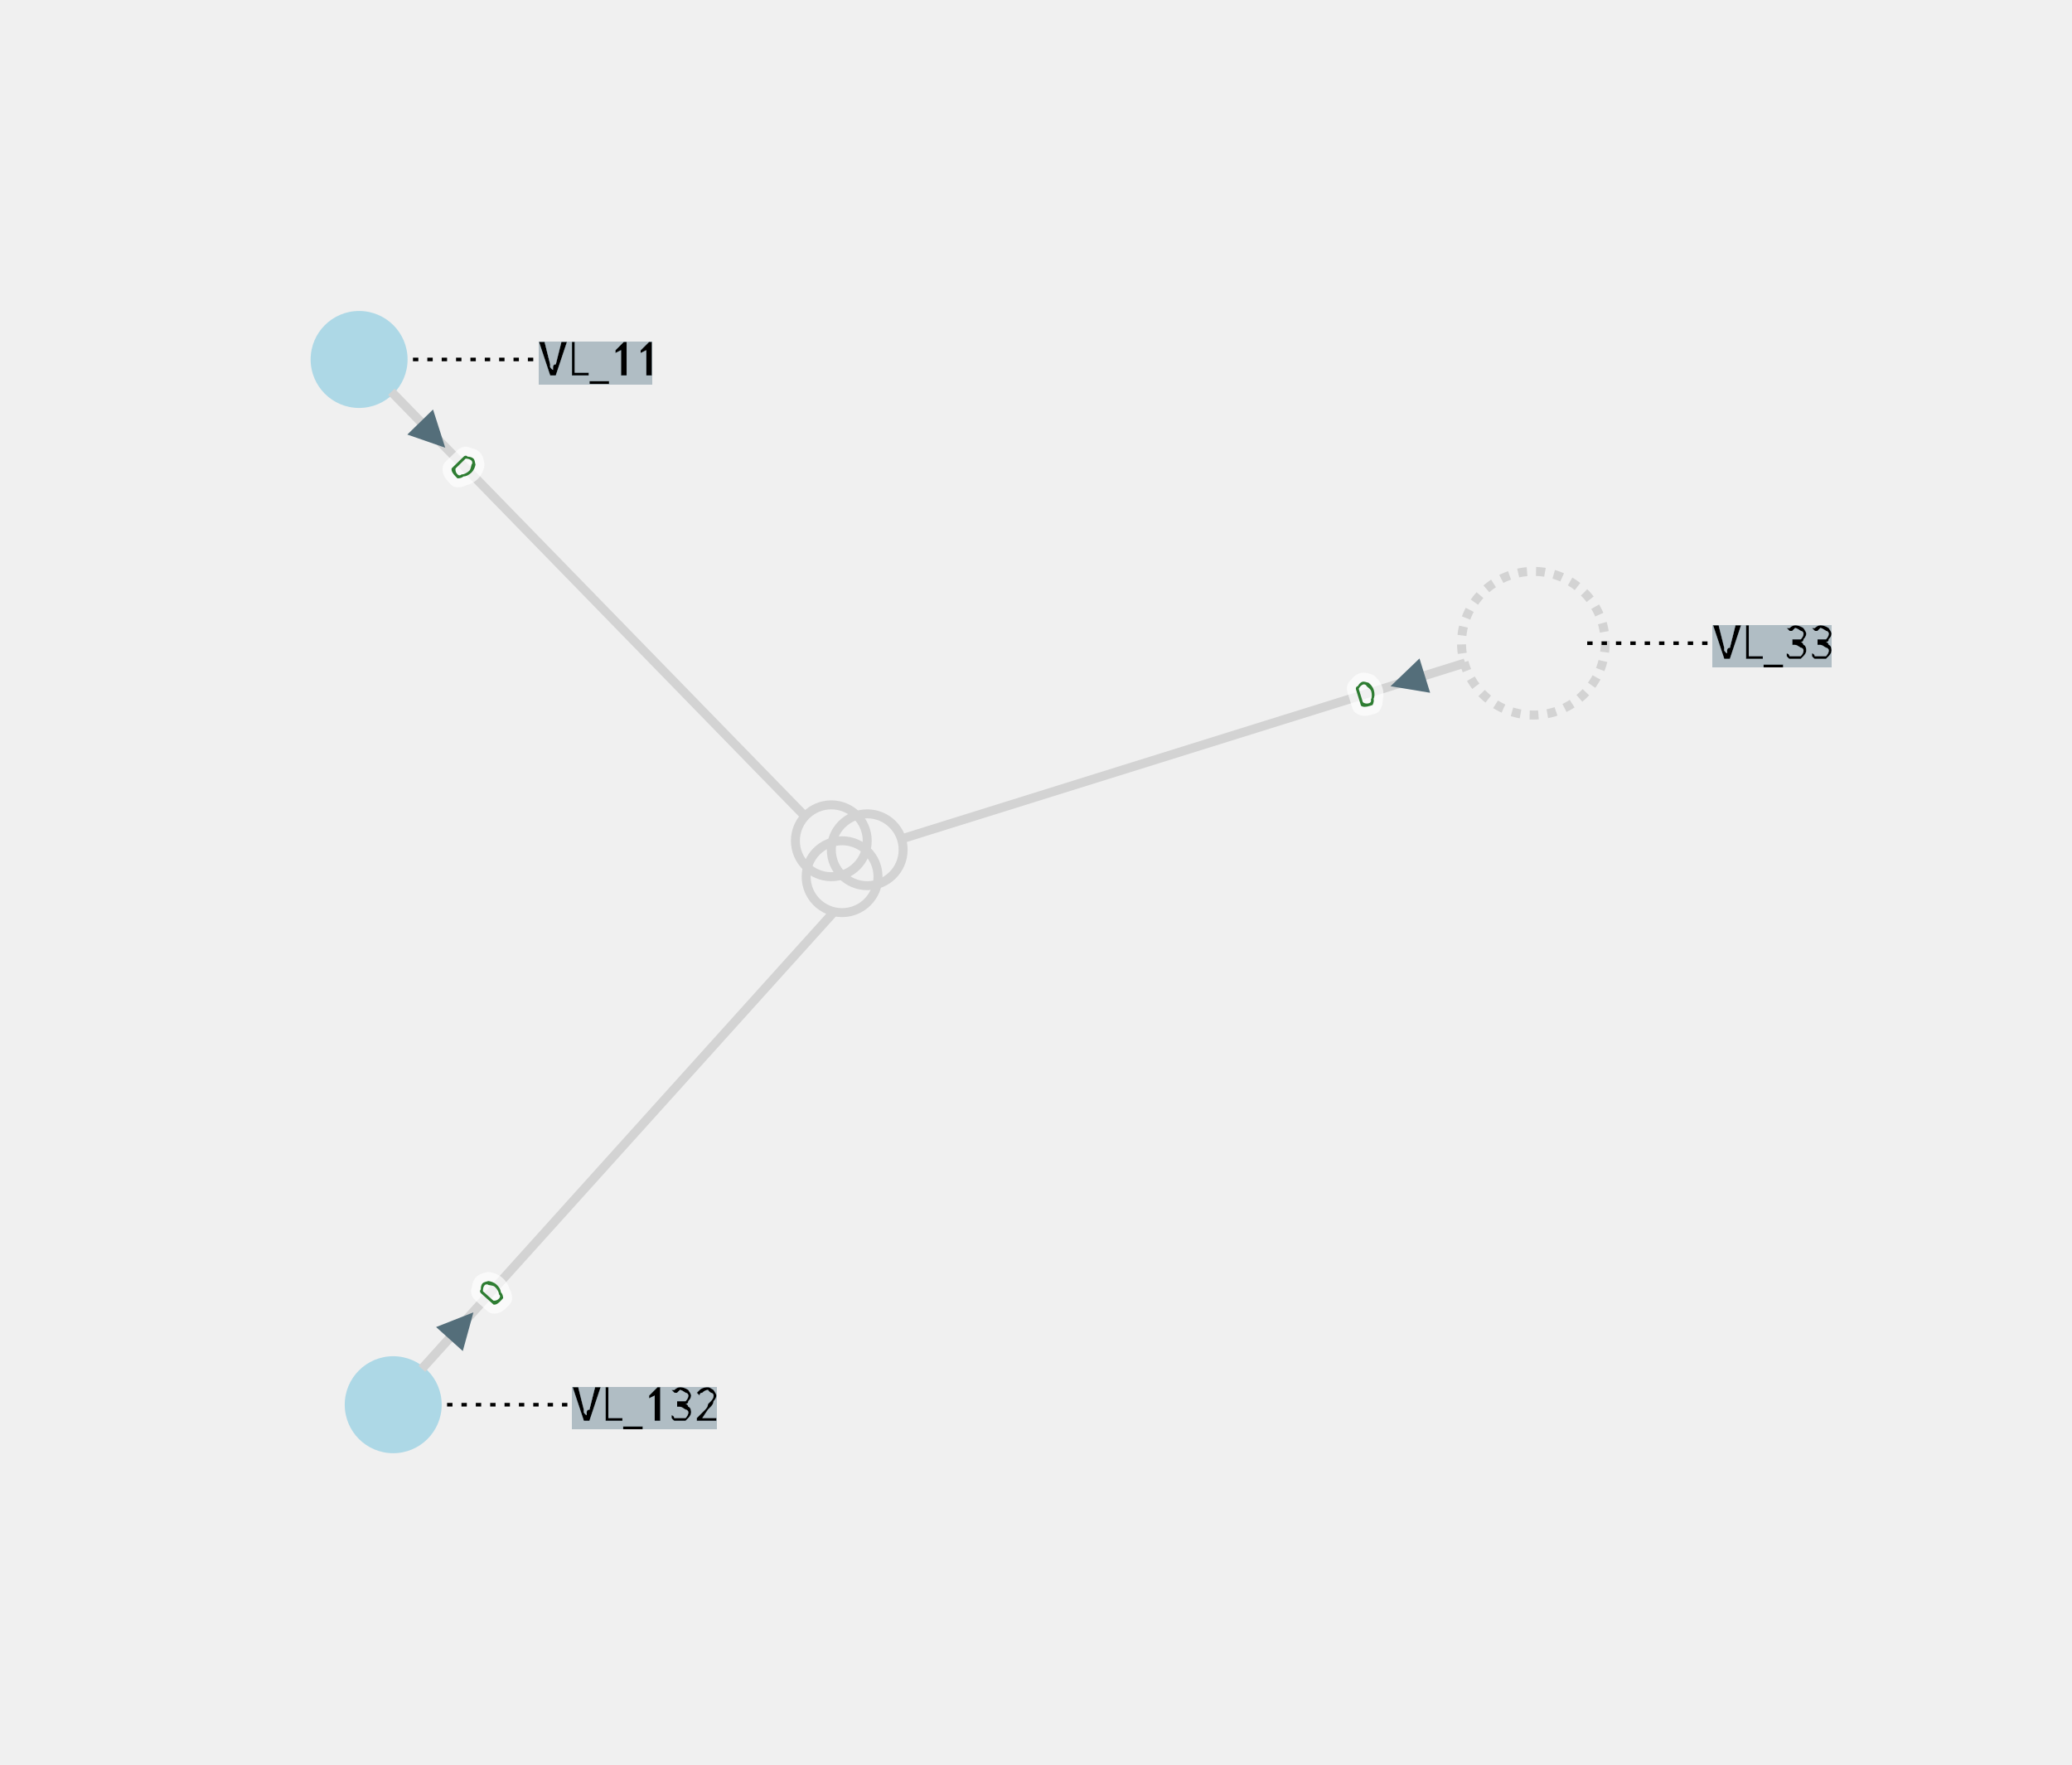
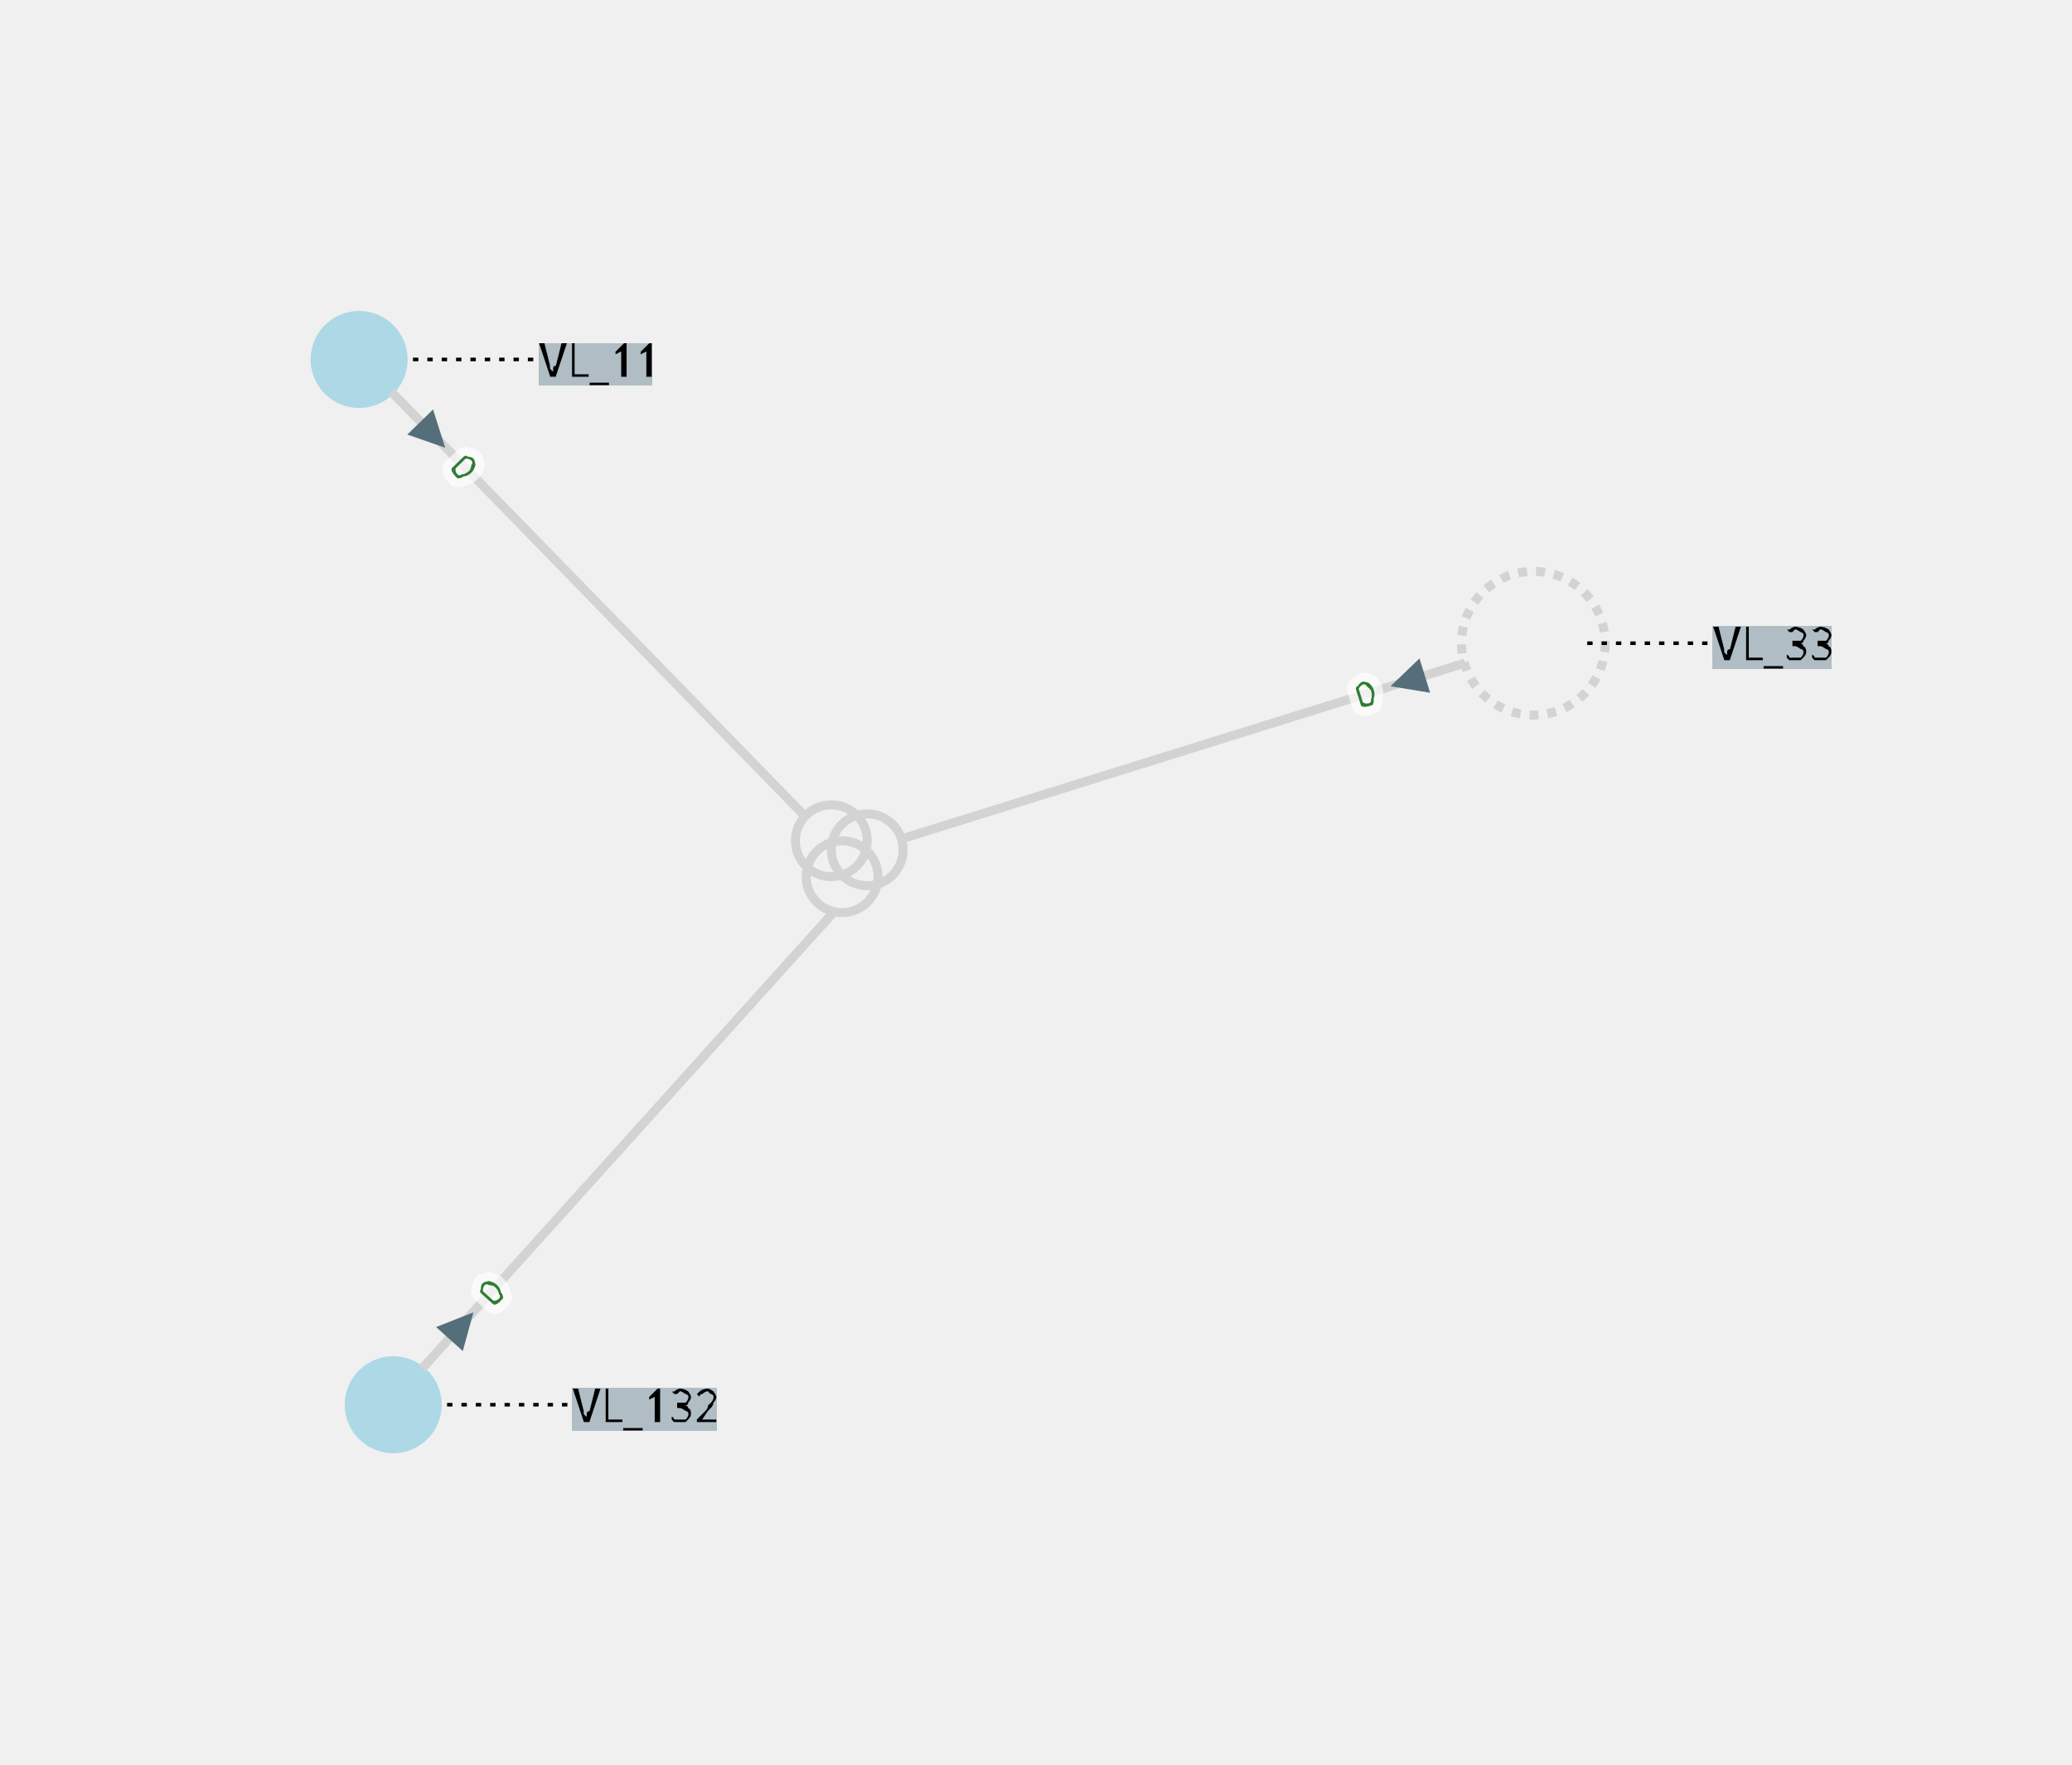
<svg xmlns="http://www.w3.org/2000/svg" width="800.00" height="680.96" viewBox="-3.99 -4.23 11.54 9.82">
  <style>
.nad-branch-edges polyline, .nad-branch-edges path {stroke: var(--nad-vl-color, lightgrey); stroke-width: 0.05; fill: none}
.nad-branch-edges circle {stroke: var(--nad-vl-color, lightgrey); stroke-width: 0.05; fill: none}
.nad-3wt-edges polyline {stroke: var(--nad-vl-color, lightgrey); stroke-width: 0.05; fill: none}
.nad-text-edges {stroke: black; stroke-width: 0.02; stroke-dasharray: .03,.05}
.nad-branch-edges .nad-disconnected polyline {stroke-dasharray: .1,.1}
.nad-vl-nodes circle, .nad-vl-nodes path {fill: var(--nad-vl-color, lightblue)}
.nad-vl-nodes circle.nad-unknown-busnode {stroke: lightgrey; stroke-width: 0.05; stroke-dasharray: .05,.05; fill: none}
.nad-hvdc-edge polyline.nad-hvdc {stroke: grey; stroke-width: 0.2}
.nad-3wt-nodes circle {stroke: var(--nad-vl-color, lightgrey); stroke-width: 0.05; fill: none}
.nad-state-out .nad-arrow-in {visibility: hidden}
.nad-state-in .nad-arrow-out {visibility: hidden}
.nad-active path {stroke: none; fill: #546e7a}
.nad-active {visibility: visible}
.nad-reactive {visibility: hidden}
.nad-reactive path {stroke: none; fill: #0277bd}
.nad-text-background {flood-color: #90a4aeaa}
- .nad-text-nodes {font: 0.25px "Verdana"; fill: black}
+ .nad-text-nodes {font: 0.25px "Verdana"; fill: black; dominant-baseline: central}
.nad-edge-infos text {font: 0.2px "Verdana"; dominant-baseline:middle; stroke: #FFFFFFAA; stroke-width: 0.1; stroke-linejoin:round; paint-order: stroke}
.nad-edge-infos .nad-state-in text {fill: #b71c1c}
.nad-edge-infos .nad-state-out text {fill: #2e7d32}
.nad-vl0to30 {--nad-vl-color: #AFB42B}
.nad-vl30to50 {--nad-vl-color: #EF9A9A}
.nad-vl50to70 {--nad-vl-color: #9C27B0}
.nad-vl70to120 {--nad-vl-color: #E65100}
.nad-vl120to180 {--nad-vl-color: #00ACC1}
.nad-vl180to300 {--nad-vl-color: #2E7D32}
.nad-vl300to500 {--nad-vl-color: #D32F2F}
.nad-branch-edges .nad-overload polyline, .nad-branch-edges .nad-overload path {animation: line-blink 3s infinite}
.nad-vl-nodes .nad-overvoltage {animation: node-over-blink 3s infinite}
.nad-vl-nodes .nad-undervoltage {animation: node-under-blink 3s infinite}

@keyframes line-blink {
  0%, 80%, 100% {stroke: var(--nad-vl-color, black); stroke-width: 0.05}
  40% {stroke: #FFEB3B; stroke-width: 0.15}
}
@keyframes node-over-blink {
  0%, 80%, 100% {stroke: white; stroke-width: 0}
  40% {stroke: #ff5722; stroke-width: 0.15}
}
@keyframes node-under-blink {
  0%, 80%, 100% {stroke: white; stroke-width: 0}
  40% {stroke: #00BCD4; stroke-width: 0.15}
}
</style>
  <defs>
    <filter id="textBgFilter" x="0" y="0" width="1" height="1">
      <feFlood class="nad-text-background" />
      <feComposite in="SourceGraphic" operator="over" />
    </filter>
  </defs>
  <g class="nad-vl-nodes">
    <g transform="translate(-1.99,-2.23)" id="0" class="nad-vl0to30">
      <circle r="0.27" id="1" />
    </g>
    <g transform="translate(-1.80,3.59)" id="2" class="nad-vl120to180">
      <circle r="0.27" id="3" />
    </g>
    <g transform="translate(4.55,-0.65)" id="4" class="nad-vl30to50">
      <circle class="nad-unknown-busnode" r="0.40" />
    </g>
  </g>
  <g class="nad-branch-edges" />
  <g class="nad-3wt-edges">
    <g id="6" class="nad-vl0to30">
      <polyline points="-1.81,-2.05 0.49,0.31" />
      <g class="nad-edge-infos" transform="translate(-1.58,-1.81)">
        <g class="nad-active nad-state-out">
          <g transform="rotate(135.72)">
            <path class="nad-arrow-in" d="M-0.1 -0.1 H0.1 L0 0.1z" />
            <path class="nad-arrow-out" d="M-0.1 0.1 H0.1 L0 -0.1z" />
          </g>
          <text transform="rotate(45.72)" x="0.19">0</text>
        </g>
        <g class="nad-reactive nad-state-out">
          <g transform="rotate(135.72)">
            <path class="nad-arrow-in" d="M-0.1 -0.1 H0.1 L0 0.1z" />
            <path class="nad-arrow-out" d="M-0.1 0.1 H0.1 L0 -0.1z" />
          </g>
          <text transform="rotate(45.72)" x="0.19">0</text>
        </g>
      </g>
    </g>
    <g id="7" class="nad-vl120to180">
      <polyline points="-1.64,3.39 0.66,0.84" />
      <g class="nad-edge-infos" transform="translate(-1.42,3.15)">
        <g class="nad-active nad-state-out">
          <g transform="rotate(41.94)">
            <path class="nad-arrow-in" d="M-0.1 -0.1 H0.1 L0 0.1z" />
            <path class="nad-arrow-out" d="M-0.1 0.1 H0.1 L0 -0.1z" />
          </g>
          <text transform="rotate(-48.06)" x="0.19">0</text>
        </g>
        <g class="nad-reactive nad-state-out">
          <g transform="rotate(41.94)">
            <path class="nad-arrow-in" d="M-0.1 -0.1 H0.1 L0 0.1z" />
            <path class="nad-arrow-out" d="M-0.1 0.1 H0.1 L0 -0.1z" />
          </g>
          <text transform="rotate(-48.06)" x="0.19">0</text>
        </g>
      </g>
    </g>
    <g id="8" class="nad-disconnected nad-vl30to50">
      <polyline points="4.17,-0.54 1.03,0.44" />
      <g class="nad-edge-infos" transform="translate(3.85,-0.44)">
        <g class="nad-active nad-state-out">
          <g transform="rotate(-107.23)">
            <path class="nad-arrow-in" d="M-0.1 -0.1 H0.1 L0 0.1z" />
            <path class="nad-arrow-out" d="M-0.1 0.1 H0.1 L0 -0.1z" />
          </g>
          <text transform="rotate(-17.23)" x="-0.19" style="text-anchor:end">0</text>
        </g>
        <g class="nad-reactive nad-state-out">
          <g transform="rotate(-107.23)">
            <path class="nad-arrow-in" d="M-0.1 -0.1 H0.1 L0 0.1z" />
            <path class="nad-arrow-out" d="M-0.1 0.1 H0.1 L0 -0.1z" />
          </g>
          <text transform="rotate(-17.23)" x="-0.19" style="text-anchor:end">0</text>
        </g>
      </g>
    </g>
  </g>
  <g class="nad-3wt-nodes">
    <g>
      <circle class="nad-vl0to30" cx="0.64" cy="0.45" r="0.20" />
      <circle class="nad-vl120to180" cx="0.70" cy="0.65" r="0.20" />
      <circle class="nad-disconnected nad-vl30to50" cx="0.84" cy="0.50" r="0.20" />
    </g>
  </g>
  <g class="nad-text-edges">
    <polyline id="0_edge" points="-1.69,-2.23 -0.99,-2.23" />
    <polyline id="2_edge" points="-1.50,3.59 -0.80,3.59" />
    <polyline id="4_edge" points="4.85,-0.65 5.55,-0.65" />
  </g>
  <g class="nad-text-nodes">
-     <text filter="url(#textBgFilter)" y="-2.23" style="dominant-baseline:middle" x="-0.99">VL_11</text>
-     <text filter="url(#textBgFilter)" y="3.59" style="dominant-baseline:middle" x="-0.80">VL_132</text>
-     <text filter="url(#textBgFilter)" y="-0.65" style="dominant-baseline:middle" x="5.55">VL_33</text>
+     <text filter="url(#textBgFilter)" y="-2.23" x="-0.99">VL_11</text>
+     <text filter="url(#textBgFilter)" y="3.59" x="-0.80">VL_132</text>
+     <text filter="url(#textBgFilter)" y="-0.65" x="5.55">VL_33</text>
  </g>
</svg>
